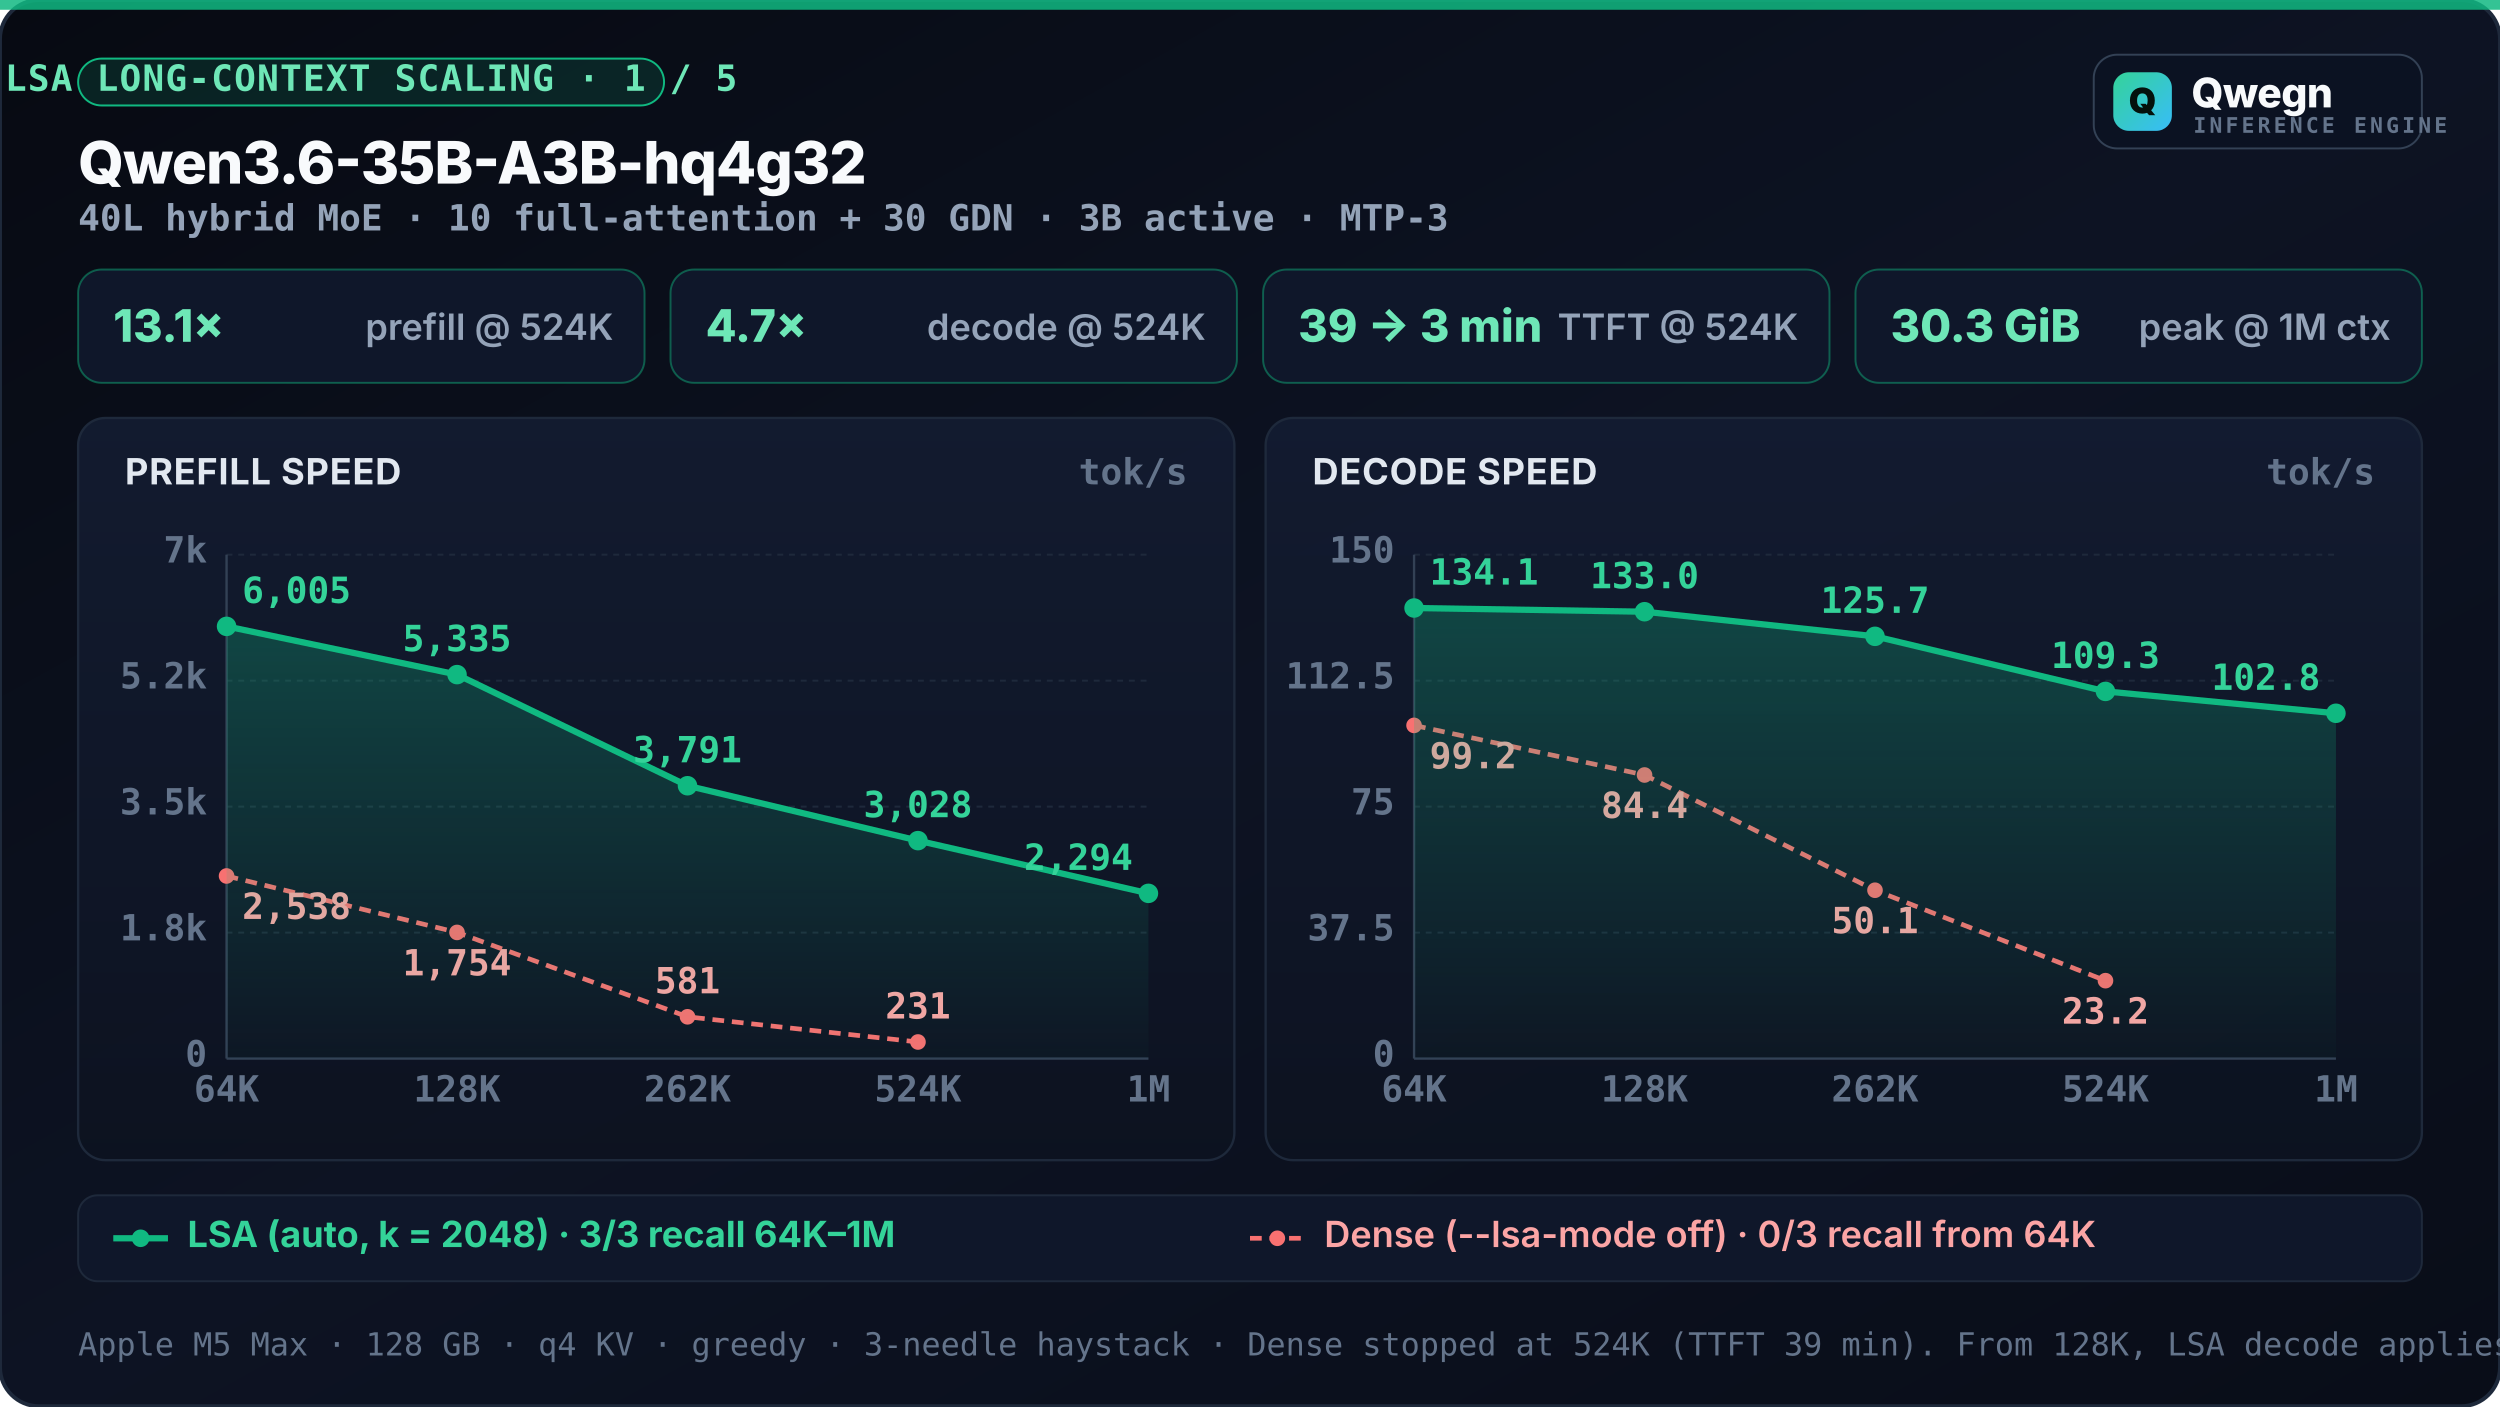
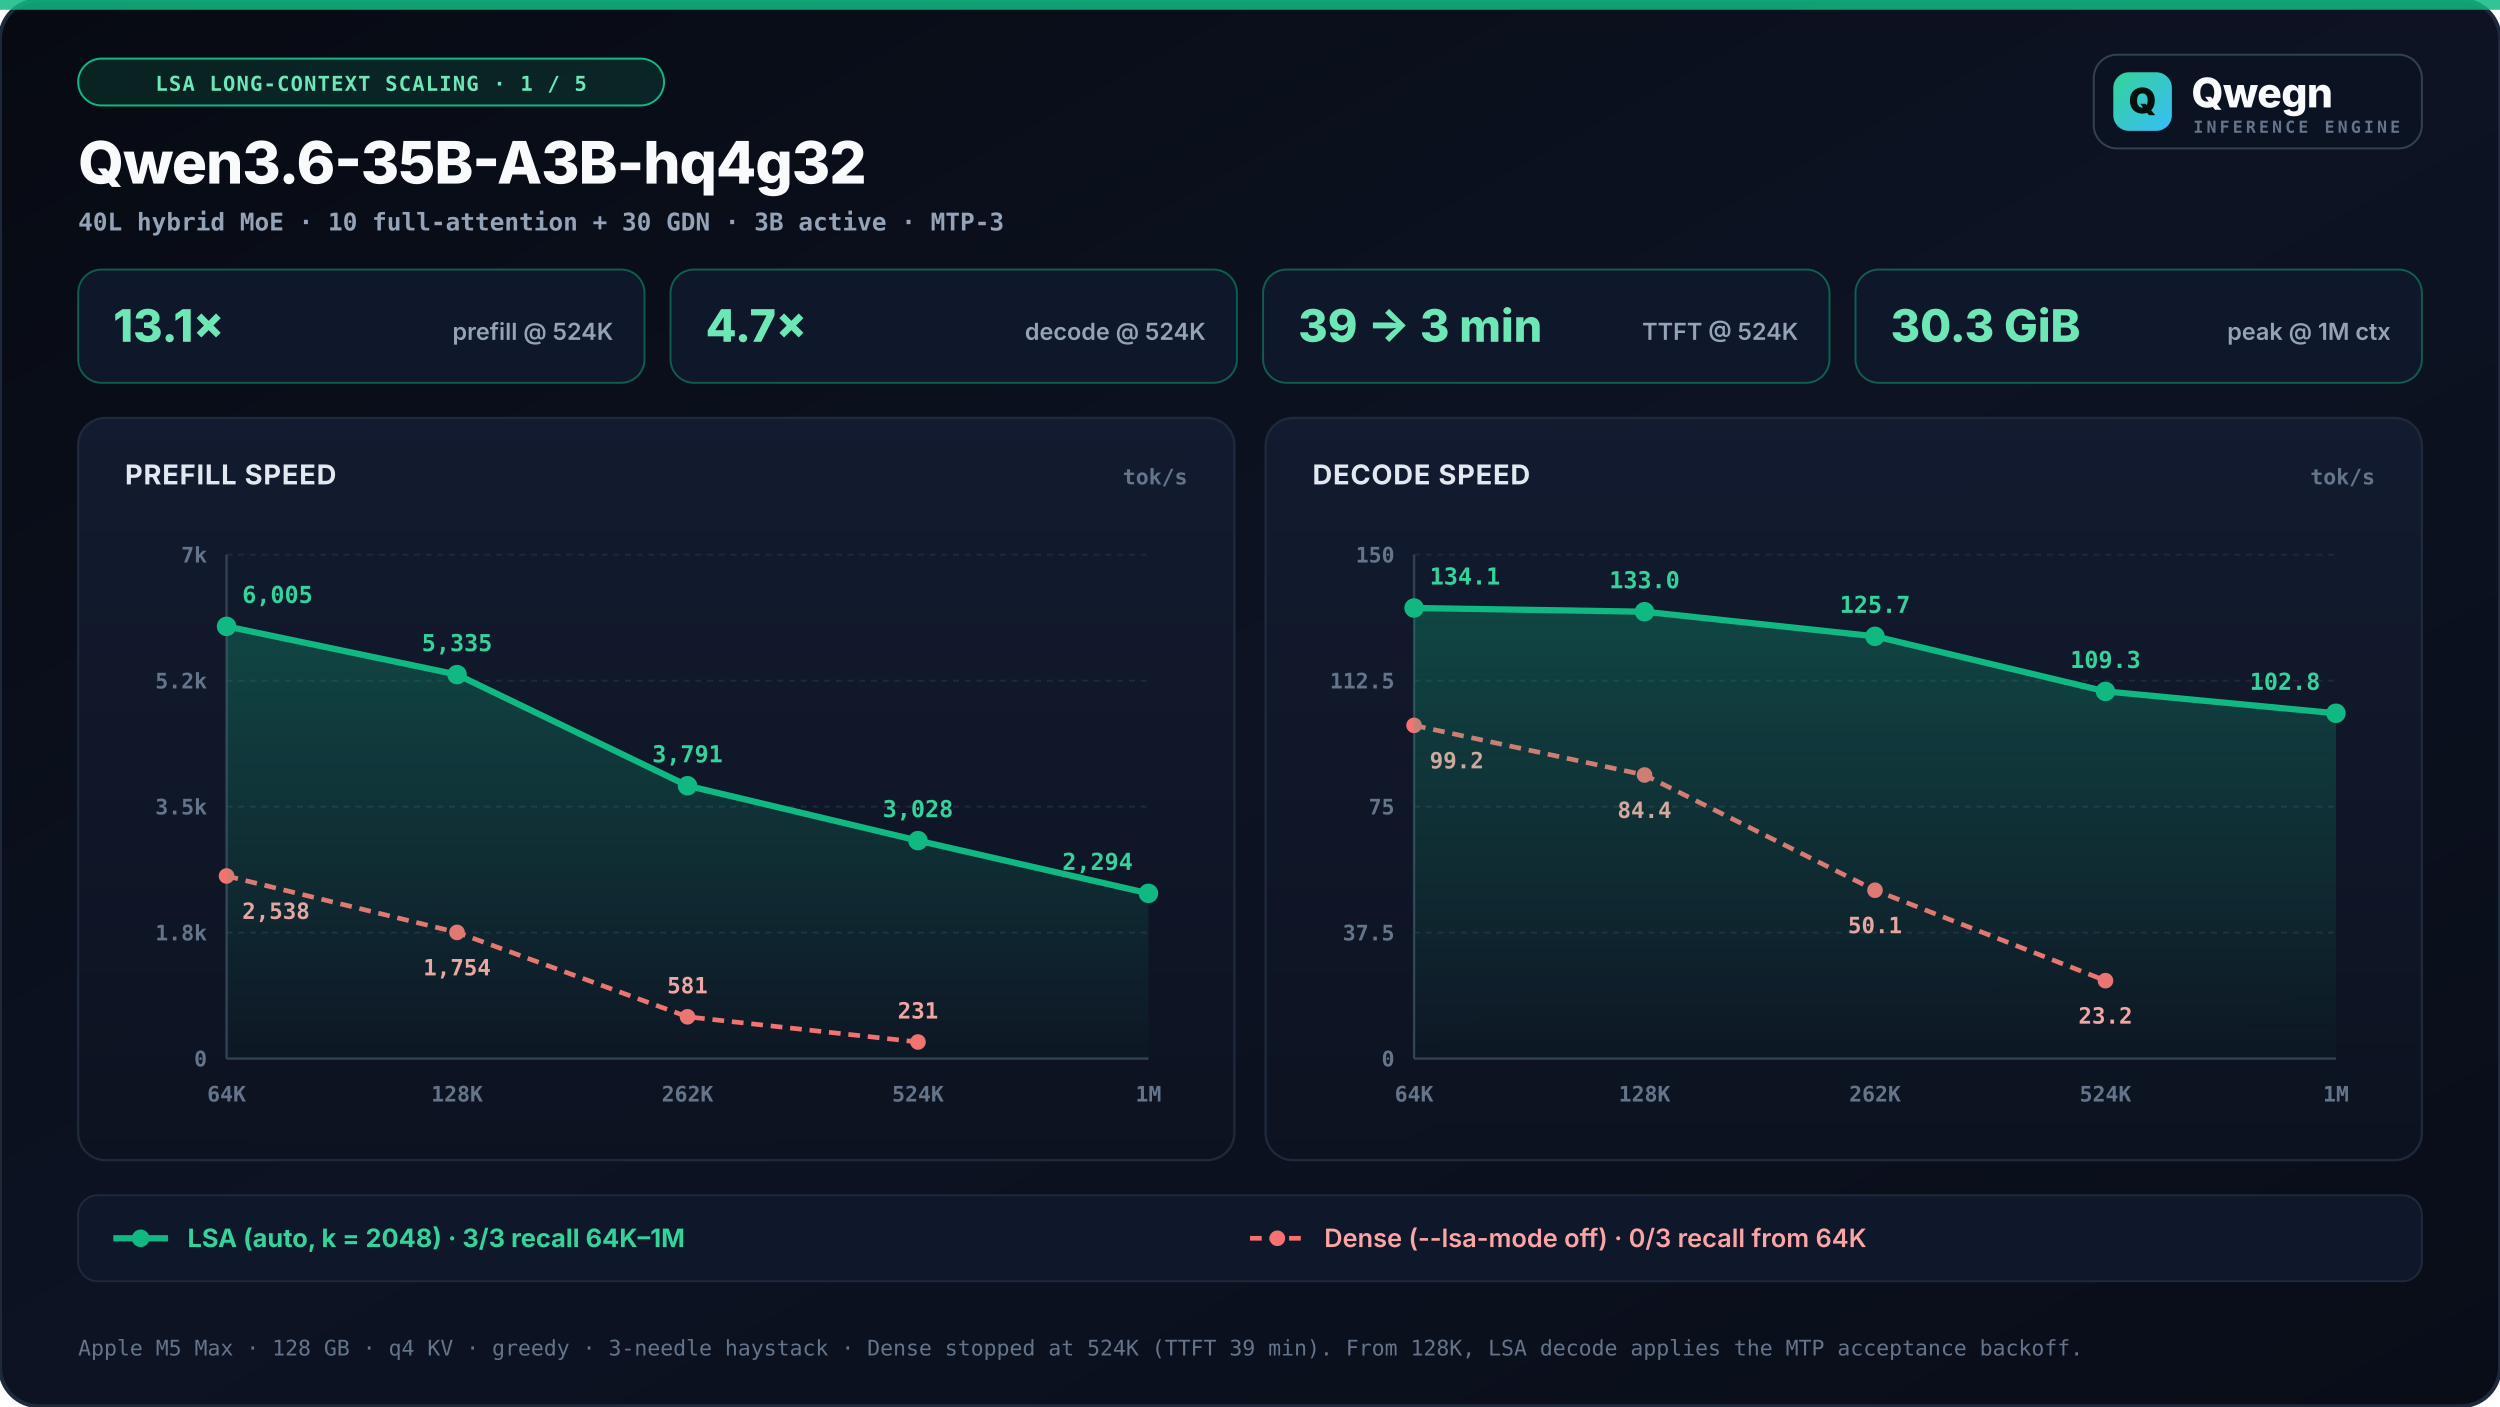
<svg xmlns="http://www.w3.org/2000/svg" viewBox="0 0 1280 720" width="1280" height="720">
  <defs>
    <linearGradient id="bg" x1="0" y1="0" x2="1" y2="1">
      <stop offset="0" stop-color="#070a12" />
      <stop offset=".5" stop-color="#0d1323" />
      <stop offset="1" stop-color="#090d18" />
    </linearGradient>
    <linearGradient id="card" x1="0" y1="0" x2="0" y2="1">
      <stop offset="0" stop-color="#131c31" stop-opacity=".92" />
      <stop offset="1" stop-color="#0c1220" stop-opacity=".96" />
    </linearGradient>
    <linearGradient id="aEm" x1="0" y1="0" x2="0" y2="1">
      <stop offset="0" stop-color="#10b981" stop-opacity=".28" />
      <stop offset="1" stop-color="#10b981" stop-opacity=".02" />
    </linearGradient>
    <linearGradient id="aCy" x1="0" y1="0" x2="0" y2="1">
      <stop offset="0" stop-color="#38bdf8" stop-opacity=".28" />
      <stop offset="1" stop-color="#38bdf8" stop-opacity=".02" />
    </linearGradient>
    <linearGradient id="mark" x1="0" y1="0" x2="1" y2="1">
      <stop offset="0" stop-color="#34d399" />
      <stop offset="1" stop-color="#38bdf8" />
    </linearGradient>
    <style>
.sans{font-family:-apple-system,BlinkMacSystemFont,"SF Pro Display","Inter",system-ui,sans-serif}
.mono{font-family:"SF Mono","JetBrains Mono",Menlo,monospace}
- .ct{font-size:18.5px;font-weight:700;fill:#e2e8f0;letter-spacing:.4px}
- .ax{font-size:18.5px;font-weight:600;fill:#64748b}
- .va{font-size:18.5px;font-weight:700;fill:#34d399}
- .vb{font-size:18.5px;font-weight:600;fill:#fca5a5}
+ .ct{font-size:14px;font-weight:700;fill:#e2e8f0;letter-spacing:.4px}
+ .ax{font-size:11px;font-weight:600;fill:#64748b}
+ .va{font-size:12px;font-weight:700;fill:#34d399}
+ .vb{font-size:11.5px;font-weight:600;fill:#fca5a5}
.grid{stroke:#1e293b;stroke-width:1;stroke-dasharray:3 3}
.axis{stroke:#334155;stroke-width:1.2}
</style>
  </defs>
  <rect width="1280" height="720" rx="20" fill="url(#bg)" stroke="#1e293b" stroke-width="2" />
  <rect x="0" y="0" width="1280" height="5" fill="#10b981" opacity=".85" />
  <g transform="translate(40,30)" data-free="1">
    <rect width="300" height="24" rx="12" fill="#10b981" fill-opacity=".14" stroke="#10b981" />
-     <text x="150" y="16.5" text-anchor="middle" class="mono" font-size="18.5" font-weight="700" fill="#6ee7b7" letter-spacing=".6">LSA LONG-CONTEXT SCALING · 1 / 5</text>
-     <text x="0" y="64" class="sans" font-size="30.0" font-weight="800" fill="#f8fafc" letter-spacing="-.5">Qwen3.6-35B-A3B-hq4g32</text>
-     <text x="0" y="88" class="mono" font-size="18.5" font-weight="600" fill="#94a3b8">40L hybrid MoE · 10 full-attention + 30 GDN · 3B active · MTP-3</text>
+     <text x="150" y="16.5" text-anchor="middle" class="mono" font-size="10.5" font-weight="700" fill="#6ee7b7" letter-spacing=".6">LSA LONG-CONTEXT SCALING · 1 / 5</text>
+     <text x="0" y="64" class="sans" font-size="30" font-weight="800" fill="#f8fafc" letter-spacing="-.5">Qwen3.6-35B-A3B-hq4g32</text>
+     <text x="0" y="88" class="mono" font-size="12.5" font-weight="600" fill="#94a3b8">40L hybrid MoE · 10 full-attention + 30 GDN · 3B active · MTP-3</text>
  </g>
  <g transform="translate(1072,28)" id="qwegn-mark">
    <rect width="168" height="48" rx="12" fill="#0b1222" stroke="#334155" stroke-width="1" />
    <rect x="10" y="9" width="30" height="30" rx="8" fill="url(#mark)" />
    <text x="25" y="30" text-anchor="middle" class="sans" font-size="18" font-weight="900" fill="#04110c">Q</text>
    <text x="50" y="27" class="sans" font-size="21" font-weight="800" fill="#f8fafc" letter-spacing="-0.3">Qwegn</text>
-     <text x="51" y="40" class="mono" font-size="11" font-weight="700" fill="#64748b" letter-spacing="1.6">INFERENCE ENGINE</text>
+     <text x="51" y="40" class="mono" font-size="8.5" font-weight="700" fill="#64748b" letter-spacing="1.6">INFERENCE ENGINE</text>
  </g>
  <g transform="translate(40.0,138)">
    <rect width="290" height="58" rx="12" fill="#0f172a" stroke="#10b981" stroke-opacity=".45" />
-     <text x="18" y="37" class="sans" font-size="23.0" font-weight="800" fill="#6ee7b7">13.1×</text>
-     <text x="274" y="36" text-anchor="end" class="sans" font-size="18.5" font-weight="600" fill="#94a3b8">prefill @ 524K</text>
+     <text x="18" y="37" class="sans" font-size="23" font-weight="800" fill="#6ee7b7">13.1×</text>
+     <text x="274" y="36" text-anchor="end" class="sans" font-size="12" font-weight="600" fill="#94a3b8">prefill @ 524K</text>
  </g>
  <g transform="translate(343.3,138)">
    <rect width="290" height="58" rx="12" fill="#0f172a" stroke="#10b981" stroke-opacity=".45" />
-     <text x="18" y="37" class="sans" font-size="23.0" font-weight="800" fill="#6ee7b7">4.7×</text>
-     <text x="274" y="36" text-anchor="end" class="sans" font-size="18.5" font-weight="600" fill="#94a3b8">decode @ 524K</text>
+     <text x="18" y="37" class="sans" font-size="23" font-weight="800" fill="#6ee7b7">4.7×</text>
+     <text x="274" y="36" text-anchor="end" class="sans" font-size="12" font-weight="600" fill="#94a3b8">decode @ 524K</text>
  </g>
  <g transform="translate(646.7,138)">
    <rect width="290" height="58" rx="12" fill="#0f172a" stroke="#10b981" stroke-opacity=".45" />
-     <text x="18" y="37" class="sans" font-size="23.0" font-weight="800" fill="#6ee7b7">39 → 3 min</text>
-     <text x="274" y="36" text-anchor="end" class="sans" font-size="18.5" font-weight="600" fill="#94a3b8">TTFT @ 524K</text>
+     <text x="18" y="37" class="sans" font-size="23" font-weight="800" fill="#6ee7b7">39 → 3 min</text>
+     <text x="274" y="36" text-anchor="end" class="sans" font-size="12" font-weight="600" fill="#94a3b8">TTFT @ 524K</text>
  </g>
  <g transform="translate(950.0,138)">
    <rect width="290" height="58" rx="12" fill="#0f172a" stroke="#10b981" stroke-opacity=".45" />
-     <text x="18" y="37" class="sans" font-size="23.0" font-weight="800" fill="#6ee7b7">30.3 GiB</text>
-     <text x="274" y="36" text-anchor="end" class="sans" font-size="18.5" font-weight="600" fill="#94a3b8">peak @ 1M ctx</text>
+     <text x="18" y="37" class="sans" font-size="23" font-weight="800" fill="#6ee7b7">30.3 GiB</text>
+     <text x="274" y="36" text-anchor="end" class="sans" font-size="12" font-weight="600" fill="#94a3b8">peak @ 1M ctx</text>
  </g>
  <g transform="translate(40,214)">
    <rect width="592" height="380" rx="14" fill="url(#card)" stroke="#1e293b" stroke-width="1.2" />
    <text x="24" y="34" class="sans ct">PREFILL SPEED</text>
    <text x="568" y="34" text-anchor="end" class="mono ax">tok/s</text>
    <line x1="76" y1="328.0" x2="548" y2="328.0" class="axis" />
    <text x="66" y="332.0" text-anchor="end" class="mono ax">0</text>
    <line x1="76" y1="263.5" x2="548" y2="263.5" class="grid" />
    <text x="66" y="267.5" text-anchor="end" class="mono ax">1.8k</text>
    <line x1="76" y1="199.0" x2="548" y2="199.0" class="grid" />
    <text x="66" y="203.0" text-anchor="end" class="mono ax">3.5k</text>
    <line x1="76" y1="134.5" x2="548" y2="134.5" class="grid" />
    <text x="66" y="138.5" text-anchor="end" class="mono ax">5.2k</text>
    <line x1="76" y1="70.0" x2="548" y2="70.0" class="grid" />
    <text x="66" y="74.0" text-anchor="end" class="mono ax">7k</text>
    <line x1="76" y1="70" x2="76" y2="328" class="axis" />
    <text x="76.0" y="350" text-anchor="middle" class="mono ax">64K</text>
    <text x="194.0" y="350" text-anchor="middle" class="mono ax">128K</text>
    <text x="312.0" y="350" text-anchor="middle" class="mono ax">262K</text>
    <text x="430.0" y="350" text-anchor="middle" class="mono ax">524K</text>
    <text x="548.0" y="350" text-anchor="middle" class="mono ax">1M</text>
    <polyline points="76.0,234.5 194.0,263.4 312.0,306.6 430.0,319.5" fill="none" stroke="#f87171" stroke-width="2.4" stroke-linejoin="round" stroke-dasharray="6 4" />
    <circle cx="76.0" cy="234.5" r="4" fill="#f87171" />
    <text x="84.0" y="256.5" text-anchor="start" class="mono vb">2,538</text>
    <circle cx="194.0" cy="263.4" r="4" fill="#f87171" />
    <text x="194.0" y="285.4" text-anchor="middle" class="mono vb">1,754</text>
    <circle cx="312.0" cy="306.6" r="4" fill="#f87171" />
    <text x="312.0" y="294.6" text-anchor="middle" class="mono vb">581</text>
    <circle cx="430.0" cy="319.5" r="4" fill="#f87171" />
    <text x="430.0" y="307.5" text-anchor="middle" class="mono vb">231</text>
    <polygon points="76.0,106.7 194.0,131.4 312.0,188.3 430.0,216.4 548.0,243.4 548.0,328 76.0,328" fill="url(#aEm)" />
    <polyline points="76.0,106.7 194.0,131.4 312.0,188.3 430.0,216.4 548.0,243.4" fill="none" stroke="#10b981" stroke-width="3.2" stroke-linejoin="round" />
    <circle cx="76.0" cy="106.7" r="5" fill="#10b981" />
    <text x="84.0" y="94.7" text-anchor="start" class="mono va">6,005</text>
    <circle cx="194.0" cy="131.4" r="5" fill="#10b981" />
    <text x="194.0" y="119.4" text-anchor="middle" class="mono va">5,335</text>
    <circle cx="312.0" cy="188.3" r="5" fill="#10b981" />
    <text x="312.0" y="176.3" text-anchor="middle" class="mono va">3,791</text>
    <circle cx="430.0" cy="216.4" r="5" fill="#10b981" />
    <text x="430.0" y="204.4" text-anchor="middle" class="mono va">3,028</text>
    <circle cx="548.0" cy="243.4" r="5" fill="#10b981" />
    <text x="540.0" y="231.4" text-anchor="end" class="mono va">2,294</text>
  </g>
  <g transform="translate(648,214)">
    <rect width="592" height="380" rx="14" fill="url(#card)" stroke="#1e293b" stroke-width="1.2" />
    <text x="24" y="34" class="sans ct">DECODE SPEED</text>
    <text x="568" y="34" text-anchor="end" class="mono ax">tok/s</text>
    <line x1="76" y1="328.0" x2="548" y2="328.0" class="axis" />
    <text x="66" y="332.0" text-anchor="end" class="mono ax">0</text>
    <line x1="76" y1="263.5" x2="548" y2="263.5" class="grid" />
    <text x="66" y="267.5" text-anchor="end" class="mono ax">37.5</text>
    <line x1="76" y1="199.0" x2="548" y2="199.0" class="grid" />
    <text x="66" y="203.0" text-anchor="end" class="mono ax">75</text>
    <line x1="76" y1="134.5" x2="548" y2="134.5" class="grid" />
    <text x="66" y="138.5" text-anchor="end" class="mono ax">112.5</text>
    <line x1="76" y1="70.0" x2="548" y2="70.0" class="grid" />
    <text x="66" y="74.0" text-anchor="end" class="mono ax">150</text>
    <line x1="76" y1="70" x2="76" y2="328" class="axis" />
    <text x="76.0" y="350" text-anchor="middle" class="mono ax">64K</text>
    <text x="194.0" y="350" text-anchor="middle" class="mono ax">128K</text>
    <text x="312.0" y="350" text-anchor="middle" class="mono ax">262K</text>
    <text x="430.0" y="350" text-anchor="middle" class="mono ax">524K</text>
    <text x="548.0" y="350" text-anchor="middle" class="mono ax">1M</text>
    <polyline points="76.0,157.4 194.0,182.8 312.0,241.8 430.0,288.1" fill="none" stroke="#f87171" stroke-width="2.4" stroke-linejoin="round" stroke-dasharray="6 4" />
    <circle cx="76.0" cy="157.4" r="4" fill="#f87171" />
    <text x="84.0" y="179.4" text-anchor="start" class="mono vb">99.2</text>
    <circle cx="194.0" cy="182.8" r="4" fill="#f87171" />
    <text x="194.0" y="204.8" text-anchor="middle" class="mono vb">84.4</text>
    <circle cx="312.0" cy="241.8" r="4" fill="#f87171" />
    <text x="312.0" y="263.8" text-anchor="middle" class="mono vb">50.1</text>
    <circle cx="430.0" cy="288.1" r="4" fill="#f87171" />
    <text x="430.0" y="310.1" text-anchor="middle" class="mono vb">23.2</text>
    <polygon points="76.0,97.3 194.0,99.2 312.0,111.8 430.0,140.0 548.0,151.2 548.0,328 76.0,328" fill="url(#aEm)" />
    <polyline points="76.0,97.3 194.0,99.2 312.0,111.8 430.0,140.0 548.0,151.2" fill="none" stroke="#10b981" stroke-width="3.2" stroke-linejoin="round" />
    <circle cx="76.0" cy="97.3" r="5" fill="#10b981" />
    <text x="84.0" y="85.3" text-anchor="start" class="mono va">134.1</text>
    <circle cx="194.0" cy="99.2" r="5" fill="#10b981" />
    <text x="194.0" y="87.2" text-anchor="middle" class="mono va">133.0</text>
    <circle cx="312.0" cy="111.8" r="5" fill="#10b981" />
    <text x="312.0" y="99.8" text-anchor="middle" class="mono va">125.7</text>
    <circle cx="430.0" cy="140.0" r="5" fill="#10b981" />
    <text x="430.0" y="128.0" text-anchor="middle" class="mono va">109.3</text>
    <circle cx="548.0" cy="151.2" r="5" fill="#10b981" />
    <text x="540.0" y="139.2" text-anchor="end" class="mono va">102.8</text>
  </g>
  <g transform="translate(40,612)">
    <rect width="1200" height="44" rx="10" fill="#0f172a" stroke="#1e293b" />
    <line x1="18" y1="22" x2="46" y2="22" stroke="#10b981" stroke-width="3.2" />
    <circle cx="32" cy="22" r="4.5" fill="#10b981" />
-     <text x="56" y="26.5" class="sans" font-size="18.5" font-weight="700" fill="#34d399">LSA (auto, k = 2048) · 3/3 recall 64K–1M</text>
+     <text x="56" y="26.5" class="sans" font-size="13" font-weight="700" fill="#34d399">LSA (auto, k = 2048) · 3/3 recall 64K–1M</text>
    <line x1="600" y1="22" x2="628" y2="22" stroke="#f87171" stroke-width="2.4" stroke-dasharray="6 4" />
    <circle cx="614" cy="22" r="4" fill="#f87171" />
-     <text x="638" y="26.5" class="sans" font-size="18.5" font-weight="600" fill="#fca5a5">Dense (--lsa-mode off) · 0/3 recall from 64K</text>
+     <text x="638" y="26.5" class="sans" font-size="13" font-weight="600" fill="#fca5a5">Dense (--lsa-mode off) · 0/3 recall from 64K</text>
  </g>
-   <text x="40" y="694" class="mono" font-size="16.3" fill="#64748b">Apple M5 Max · 128 GB · q4 KV · greedy · 3-needle haystack · Dense stopped at 524K (TTFT 39 min). From 128K, LSA decode applies the MTP acceptance backoff.</text>
+   <text x="40" y="694" class="mono" font-size="11" fill="#64748b">Apple M5 Max · 128 GB · q4 KV · greedy · 3-needle haystack · Dense stopped at 524K (TTFT 39 min). From 128K, LSA decode applies the MTP acceptance backoff.</text>
</svg>
